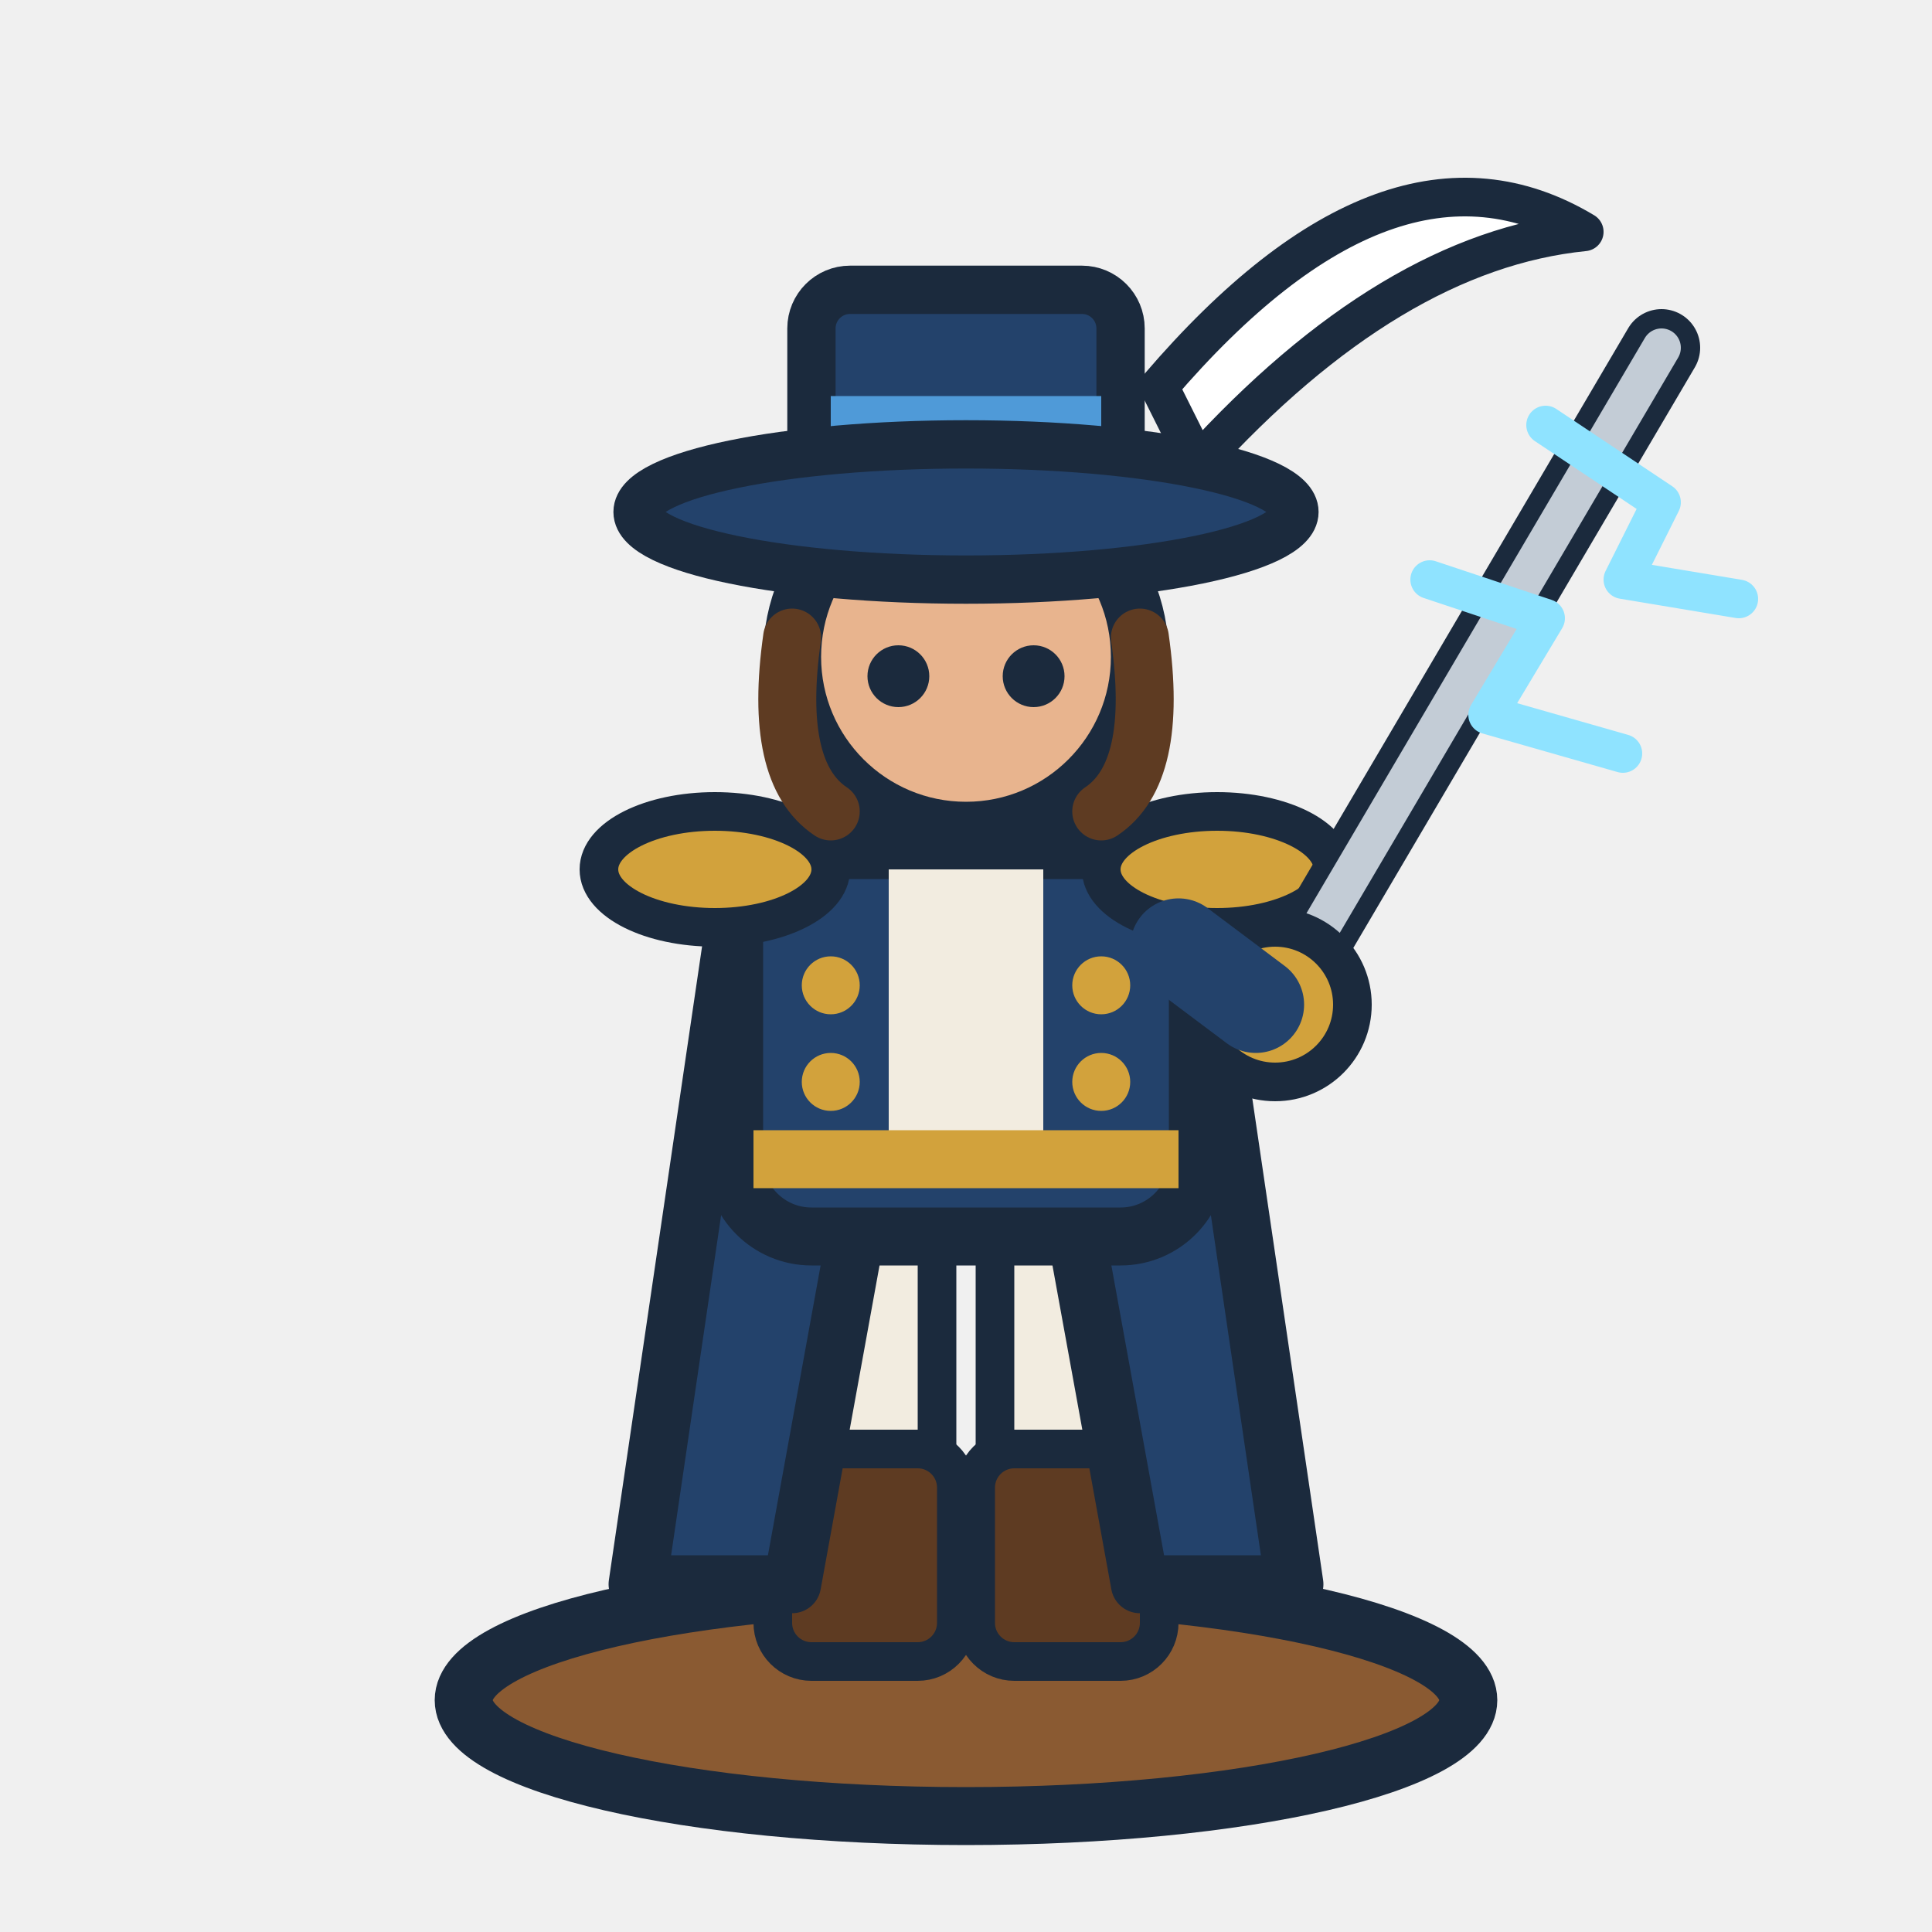
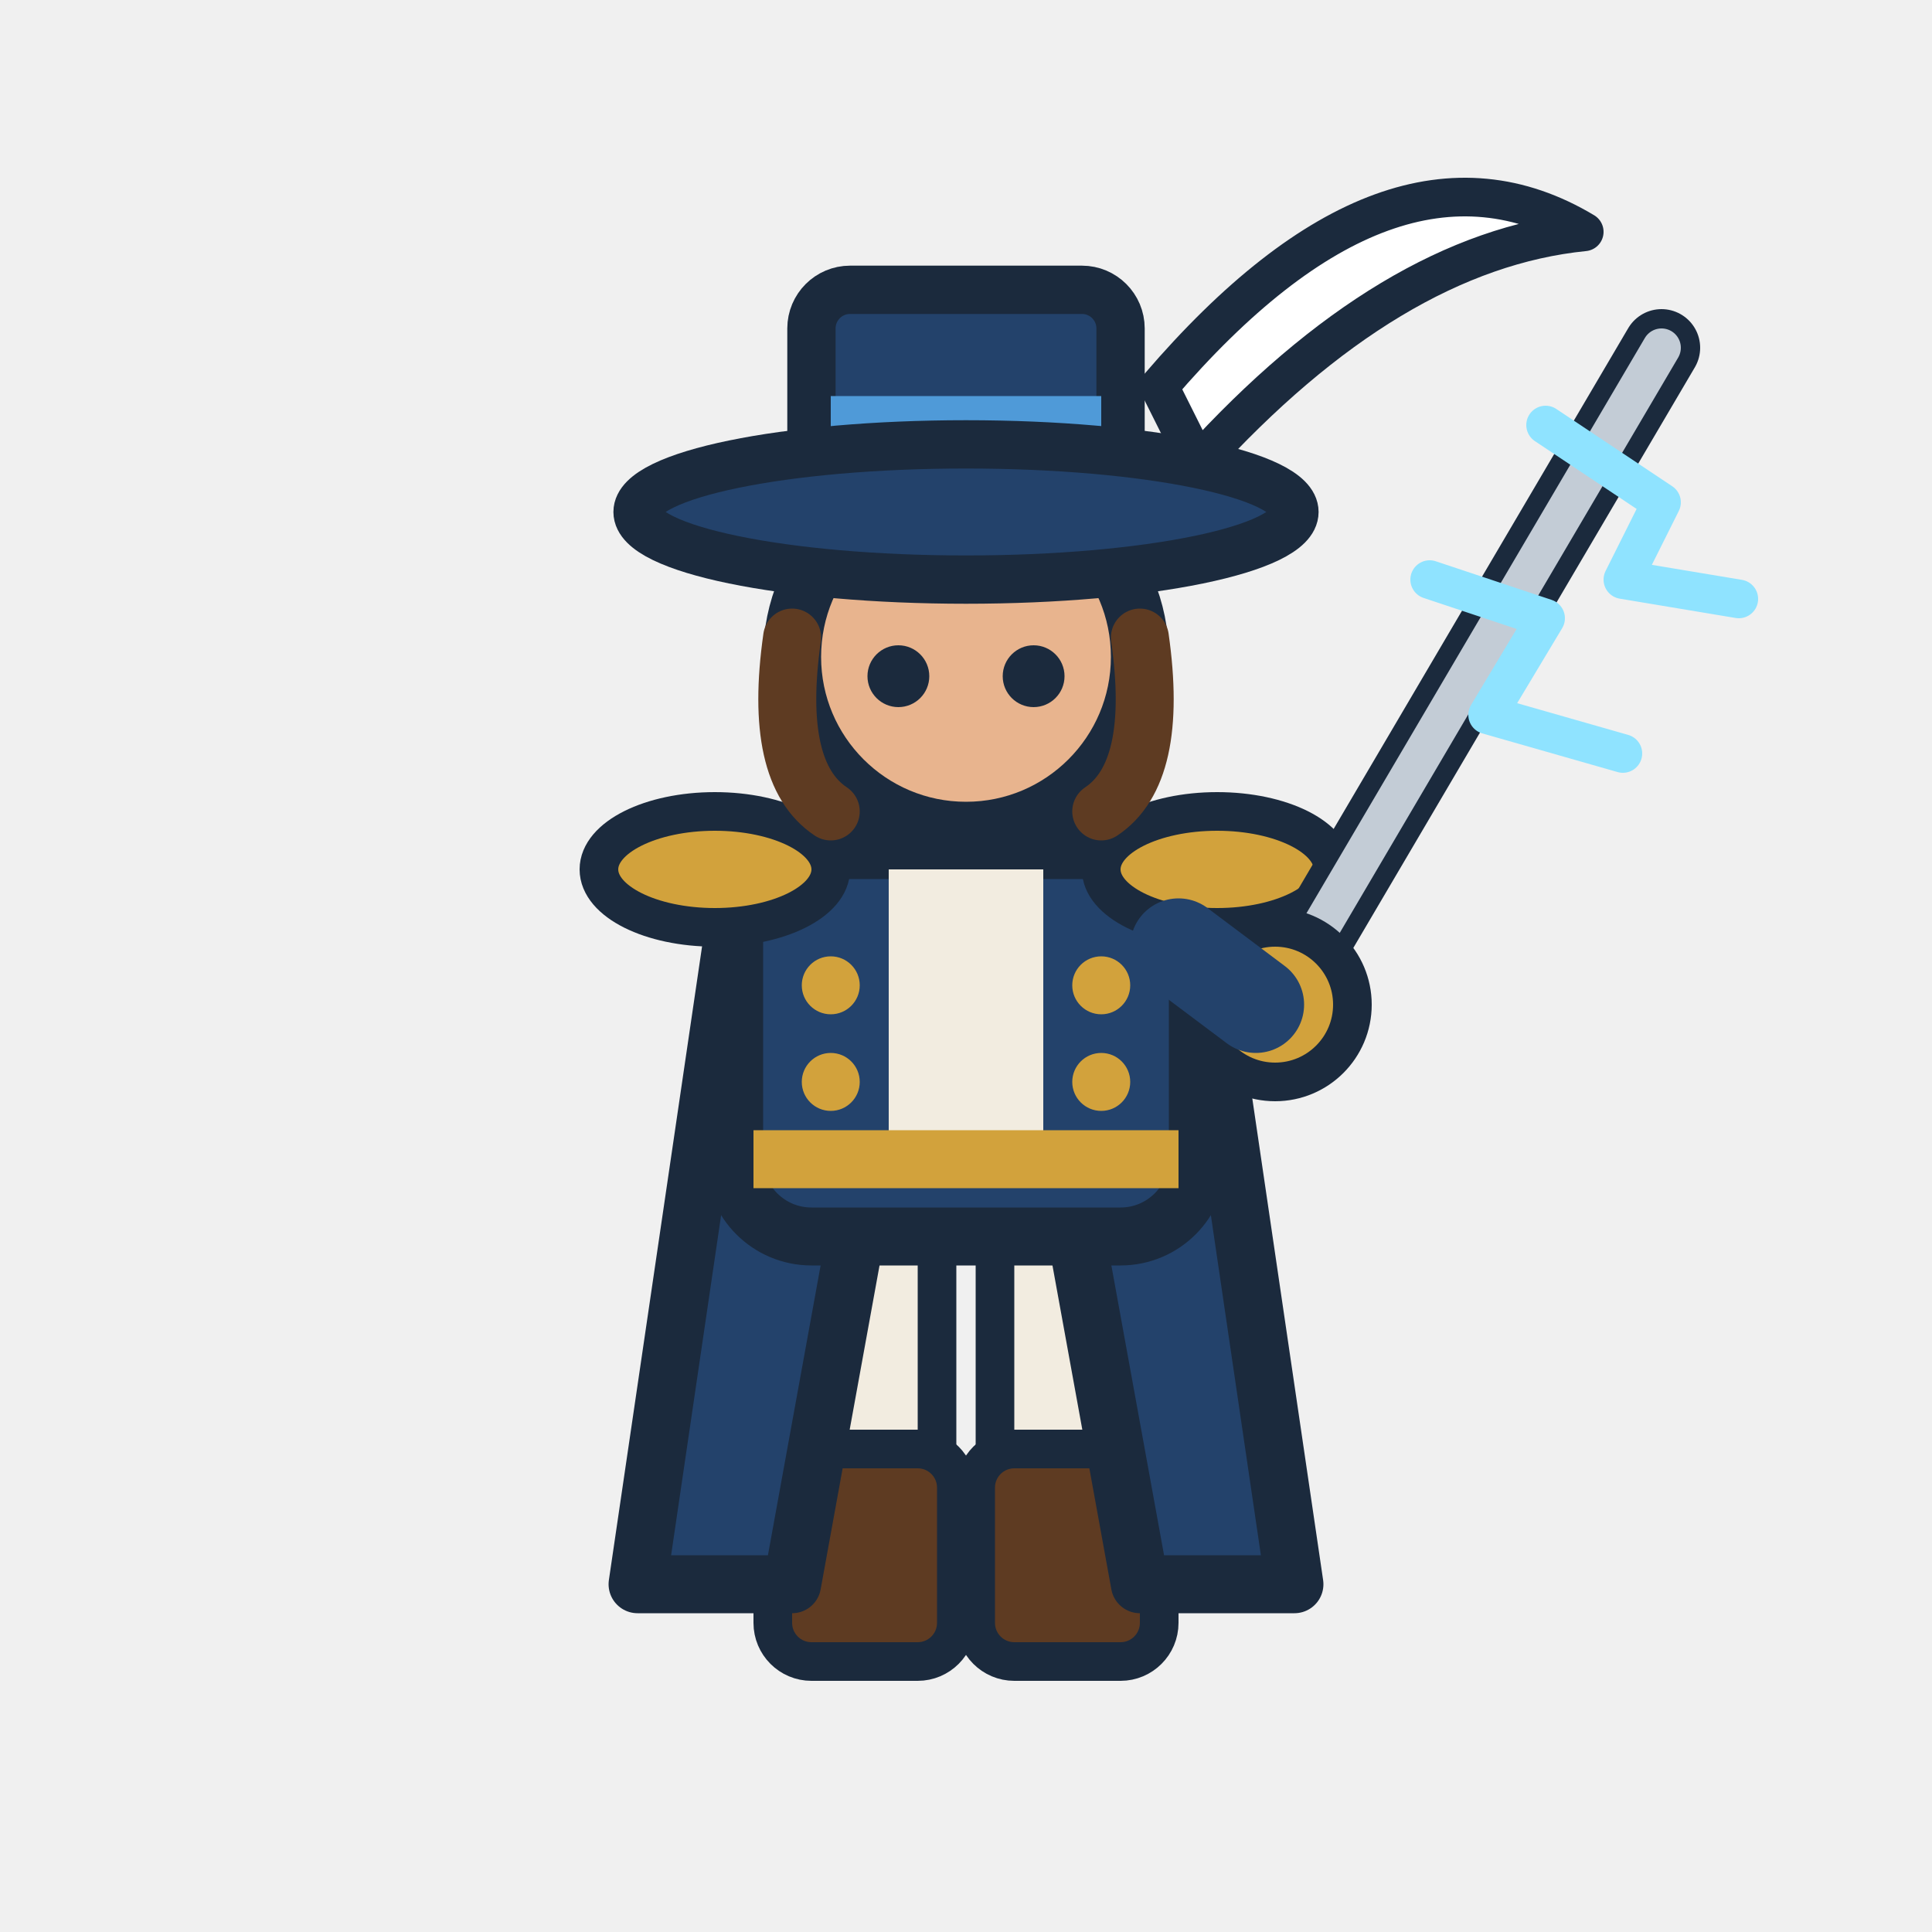
<svg xmlns="http://www.w3.org/2000/svg" viewBox="0 0 100 100">
-   <ellipse cx="50" cy="88" rx="26" ry="6" fill="#8a5a32" stroke="#1b2a3d" stroke-width="3" />
  <rect x="41.5" y="62" width="7" height="22" fill="#f2ece0" stroke="#1b2a3d" stroke-width="2" />
  <rect x="51.5" y="62" width="7" height="22" fill="#f2ece0" stroke="#1b2a3d" stroke-width="2" />
  <rect x="40" y="75" width="9.5" height="11" rx="2" fill="#5e3b22" stroke="#1b2a3d" stroke-width="2" />
  <rect x="50.5" y="75" width="9.5" height="11" rx="2" fill="#5e3b22" stroke="#1b2a3d" stroke-width="2" />
  <path d="M33 82 L38 48 H62 L67 82 H59 L55 60 H45 L41 82 Z" fill="#23426b" stroke="#1b2a3d" stroke-width="3" stroke-linejoin="round" />
  <rect x="38" y="44" width="24" height="20" rx="4" fill="#23426b" stroke="#1b2a3d" stroke-width="3" />
  <rect x="46" y="45" width="8" height="15" fill="#f2ece0" />
  <path d="M39 60 H61" stroke="#d2a23c" stroke-width="3" />
  <circle cx="43" cy="51" r="1.5" fill="#d2a23c" />
  <circle cx="57" cy="51" r="1.5" fill="#d2a23c" />
  <circle cx="43" cy="56" r="1.5" fill="#d2a23c" />
  <circle cx="57" cy="56" r="1.5" fill="#d2a23c" />
  <ellipse cx="37" cy="45" rx="6" ry="3" fill="#d2a23c" stroke="#1b2a3d" stroke-width="2" />
  <ellipse cx="63" cy="45" rx="6" ry="3" fill="#d2a23c" stroke="#1b2a3d" stroke-width="2" />
  <circle cx="50" cy="34" r="9" fill="#e8b48e" stroke="#1b2a3d" stroke-width="3" />
  <path d="M41 33 Q40 40 43 42 M59 33 Q60 40 57 42" fill="none" stroke="#5e3b22" stroke-width="3" stroke-linecap="round" />
  <circle cx="46.5" cy="35" r="1.6" fill="#1b2a3d" />
  <circle cx="53.5" cy="35" r="1.6" fill="#1b2a3d" />
  <path d="M60 20 Q72 6 82 12 Q72 13 62 24 Z" fill="#ffffff" stroke="#1b2a3d" stroke-width="2" stroke-linejoin="round" />
  <rect x="42" y="15" width="16" height="11" rx="2" fill="#23426b" stroke="#1b2a3d" stroke-width="2.5" />
  <path d="M43 22 H57" stroke="#4f9ad8" stroke-width="3" />
  <ellipse cx="50" cy="26.5" rx="17" ry="3.5" fill="#23426b" stroke="#1b2a3d" stroke-width="2.5" />
  <path d="M66 52 L86 18" stroke="#1b2a3d" stroke-width="4" stroke-linecap="round" />
  <path d="M66 52 L86 18" stroke="#c3ccd6" stroke-width="2" stroke-linecap="round" />
  <path d="M74 30 L80 32 L77 37 L84 39 M80 22 L86 26 L84 30 L90 31" fill="none" stroke="#8fe3ff" stroke-width="2" stroke-linecap="round" stroke-linejoin="round" />
  <circle cx="66" cy="52" r="4" fill="#d2a23c" stroke="#1b2a3d" stroke-width="2" />
  <path d="M61 49 L65 52" stroke="#23426b" stroke-width="5" stroke-linecap="round" />
</svg>
